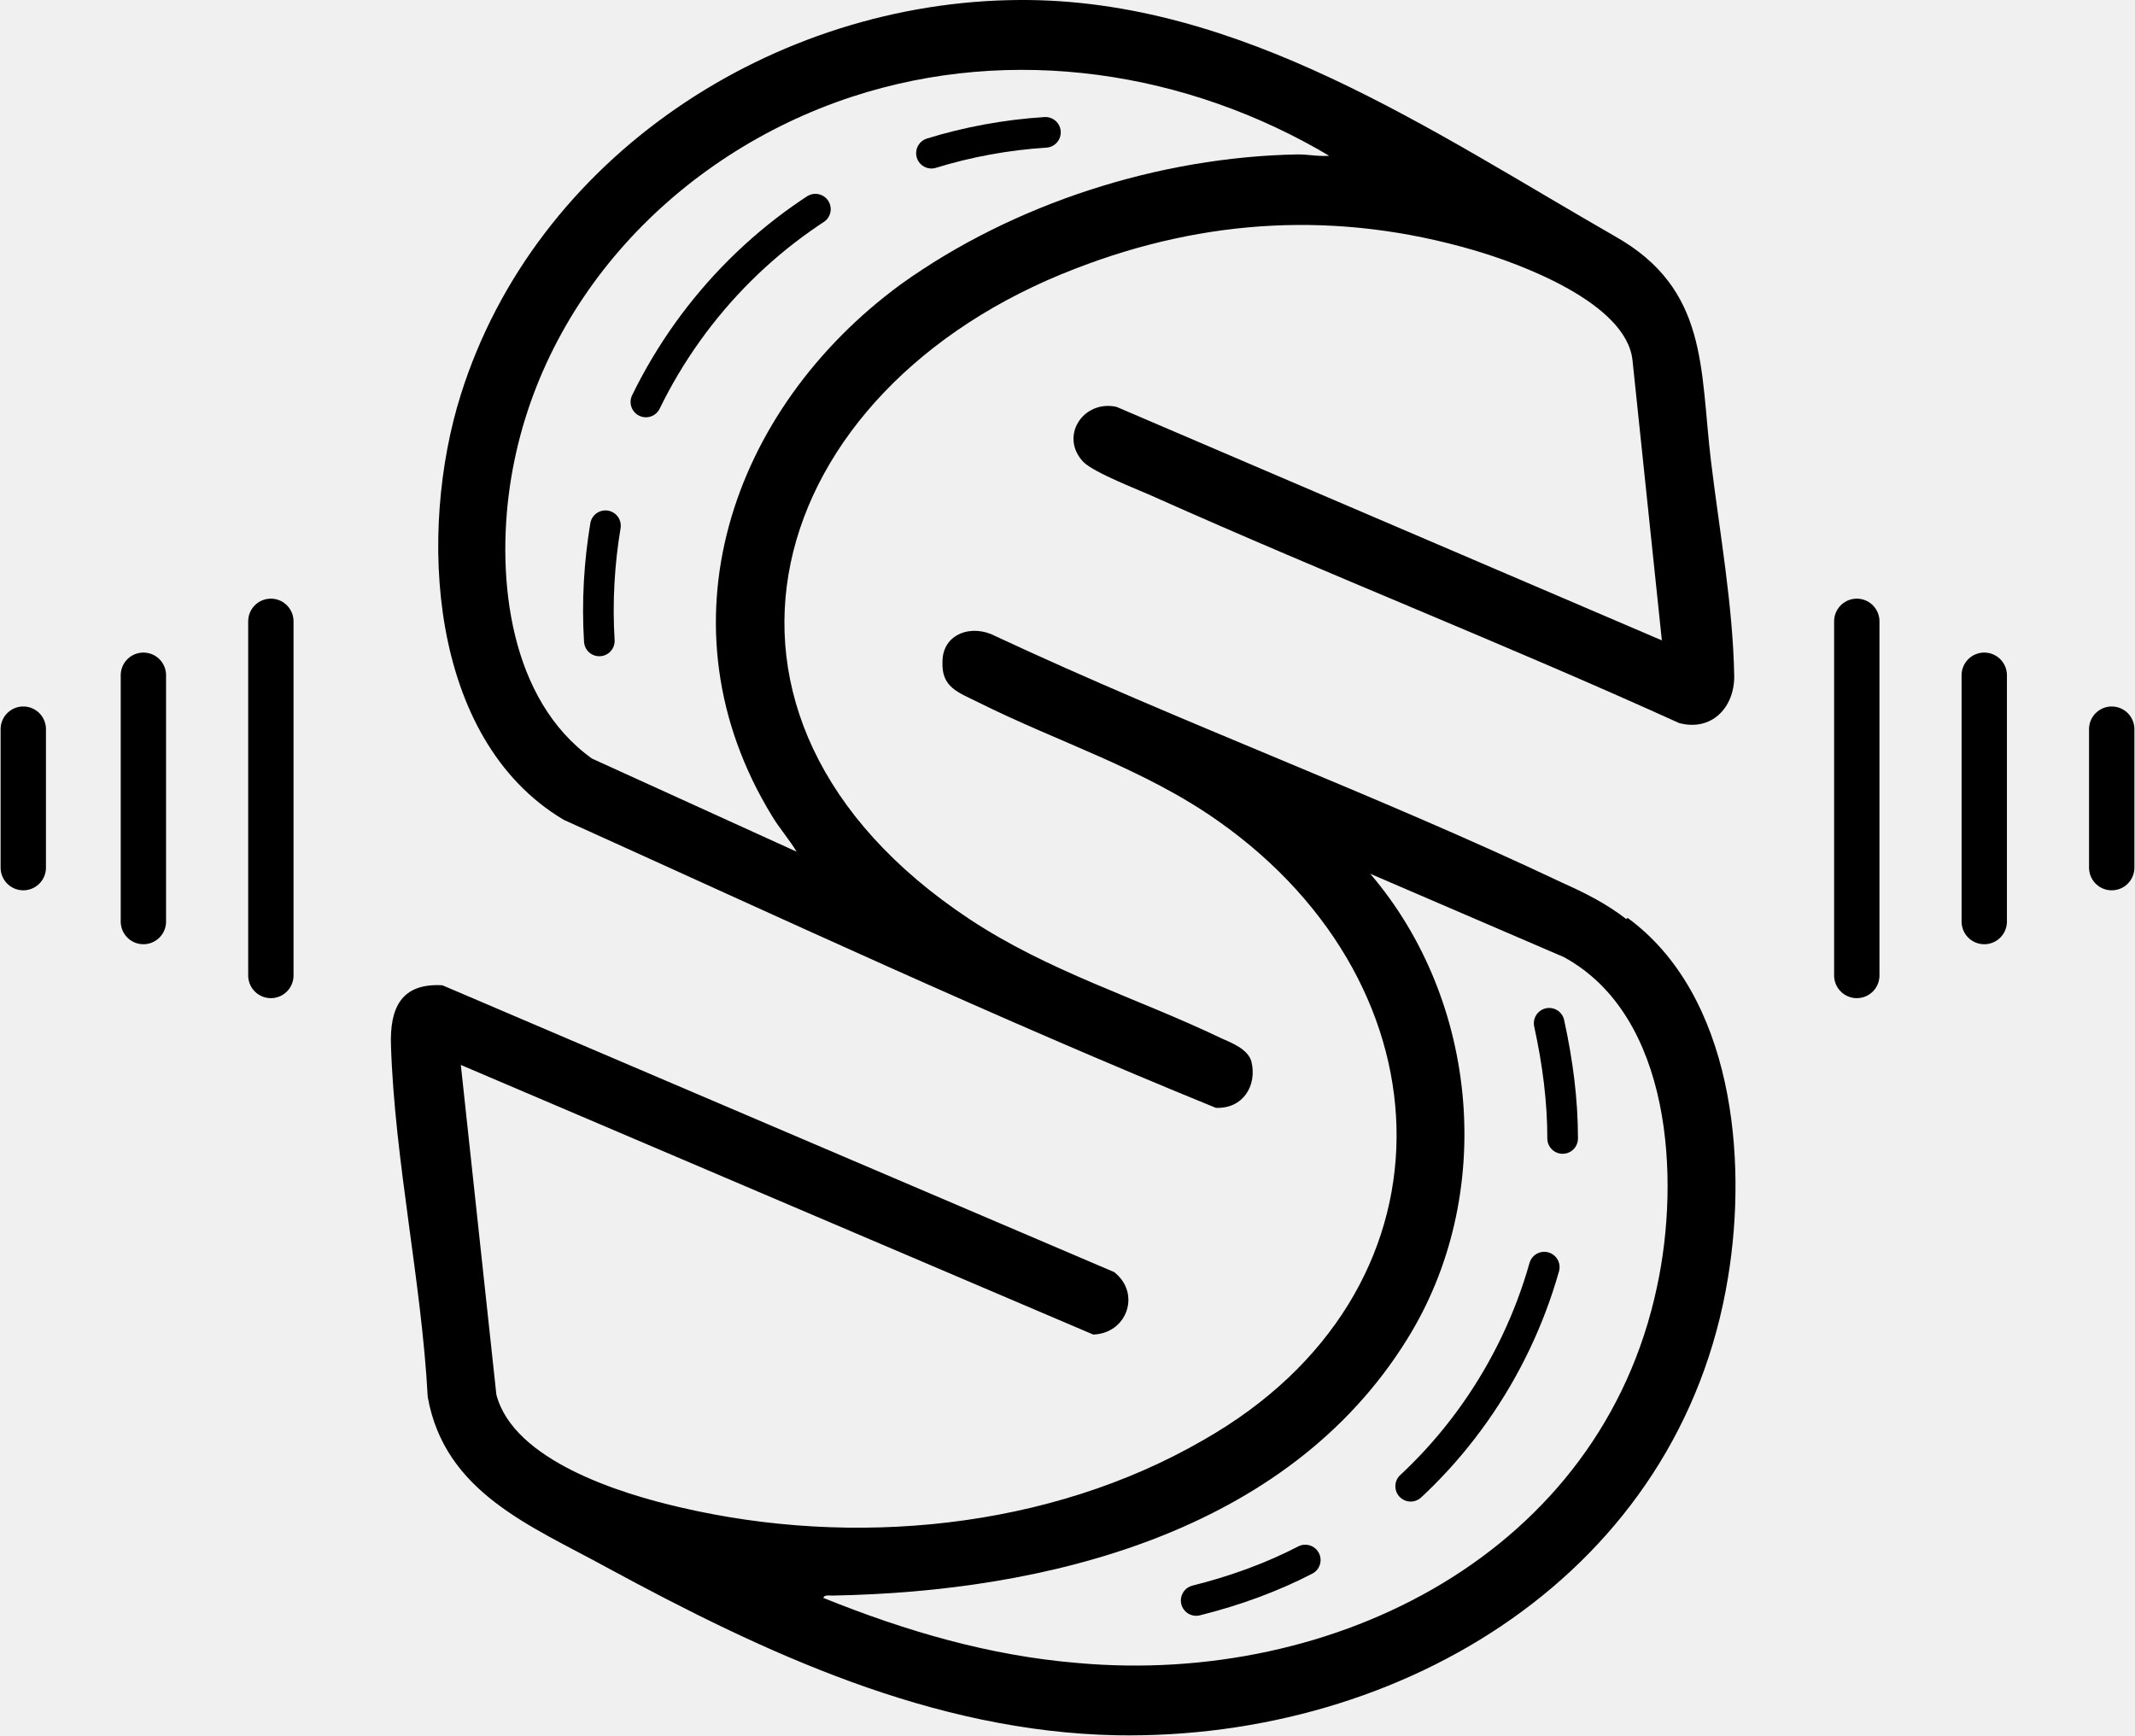
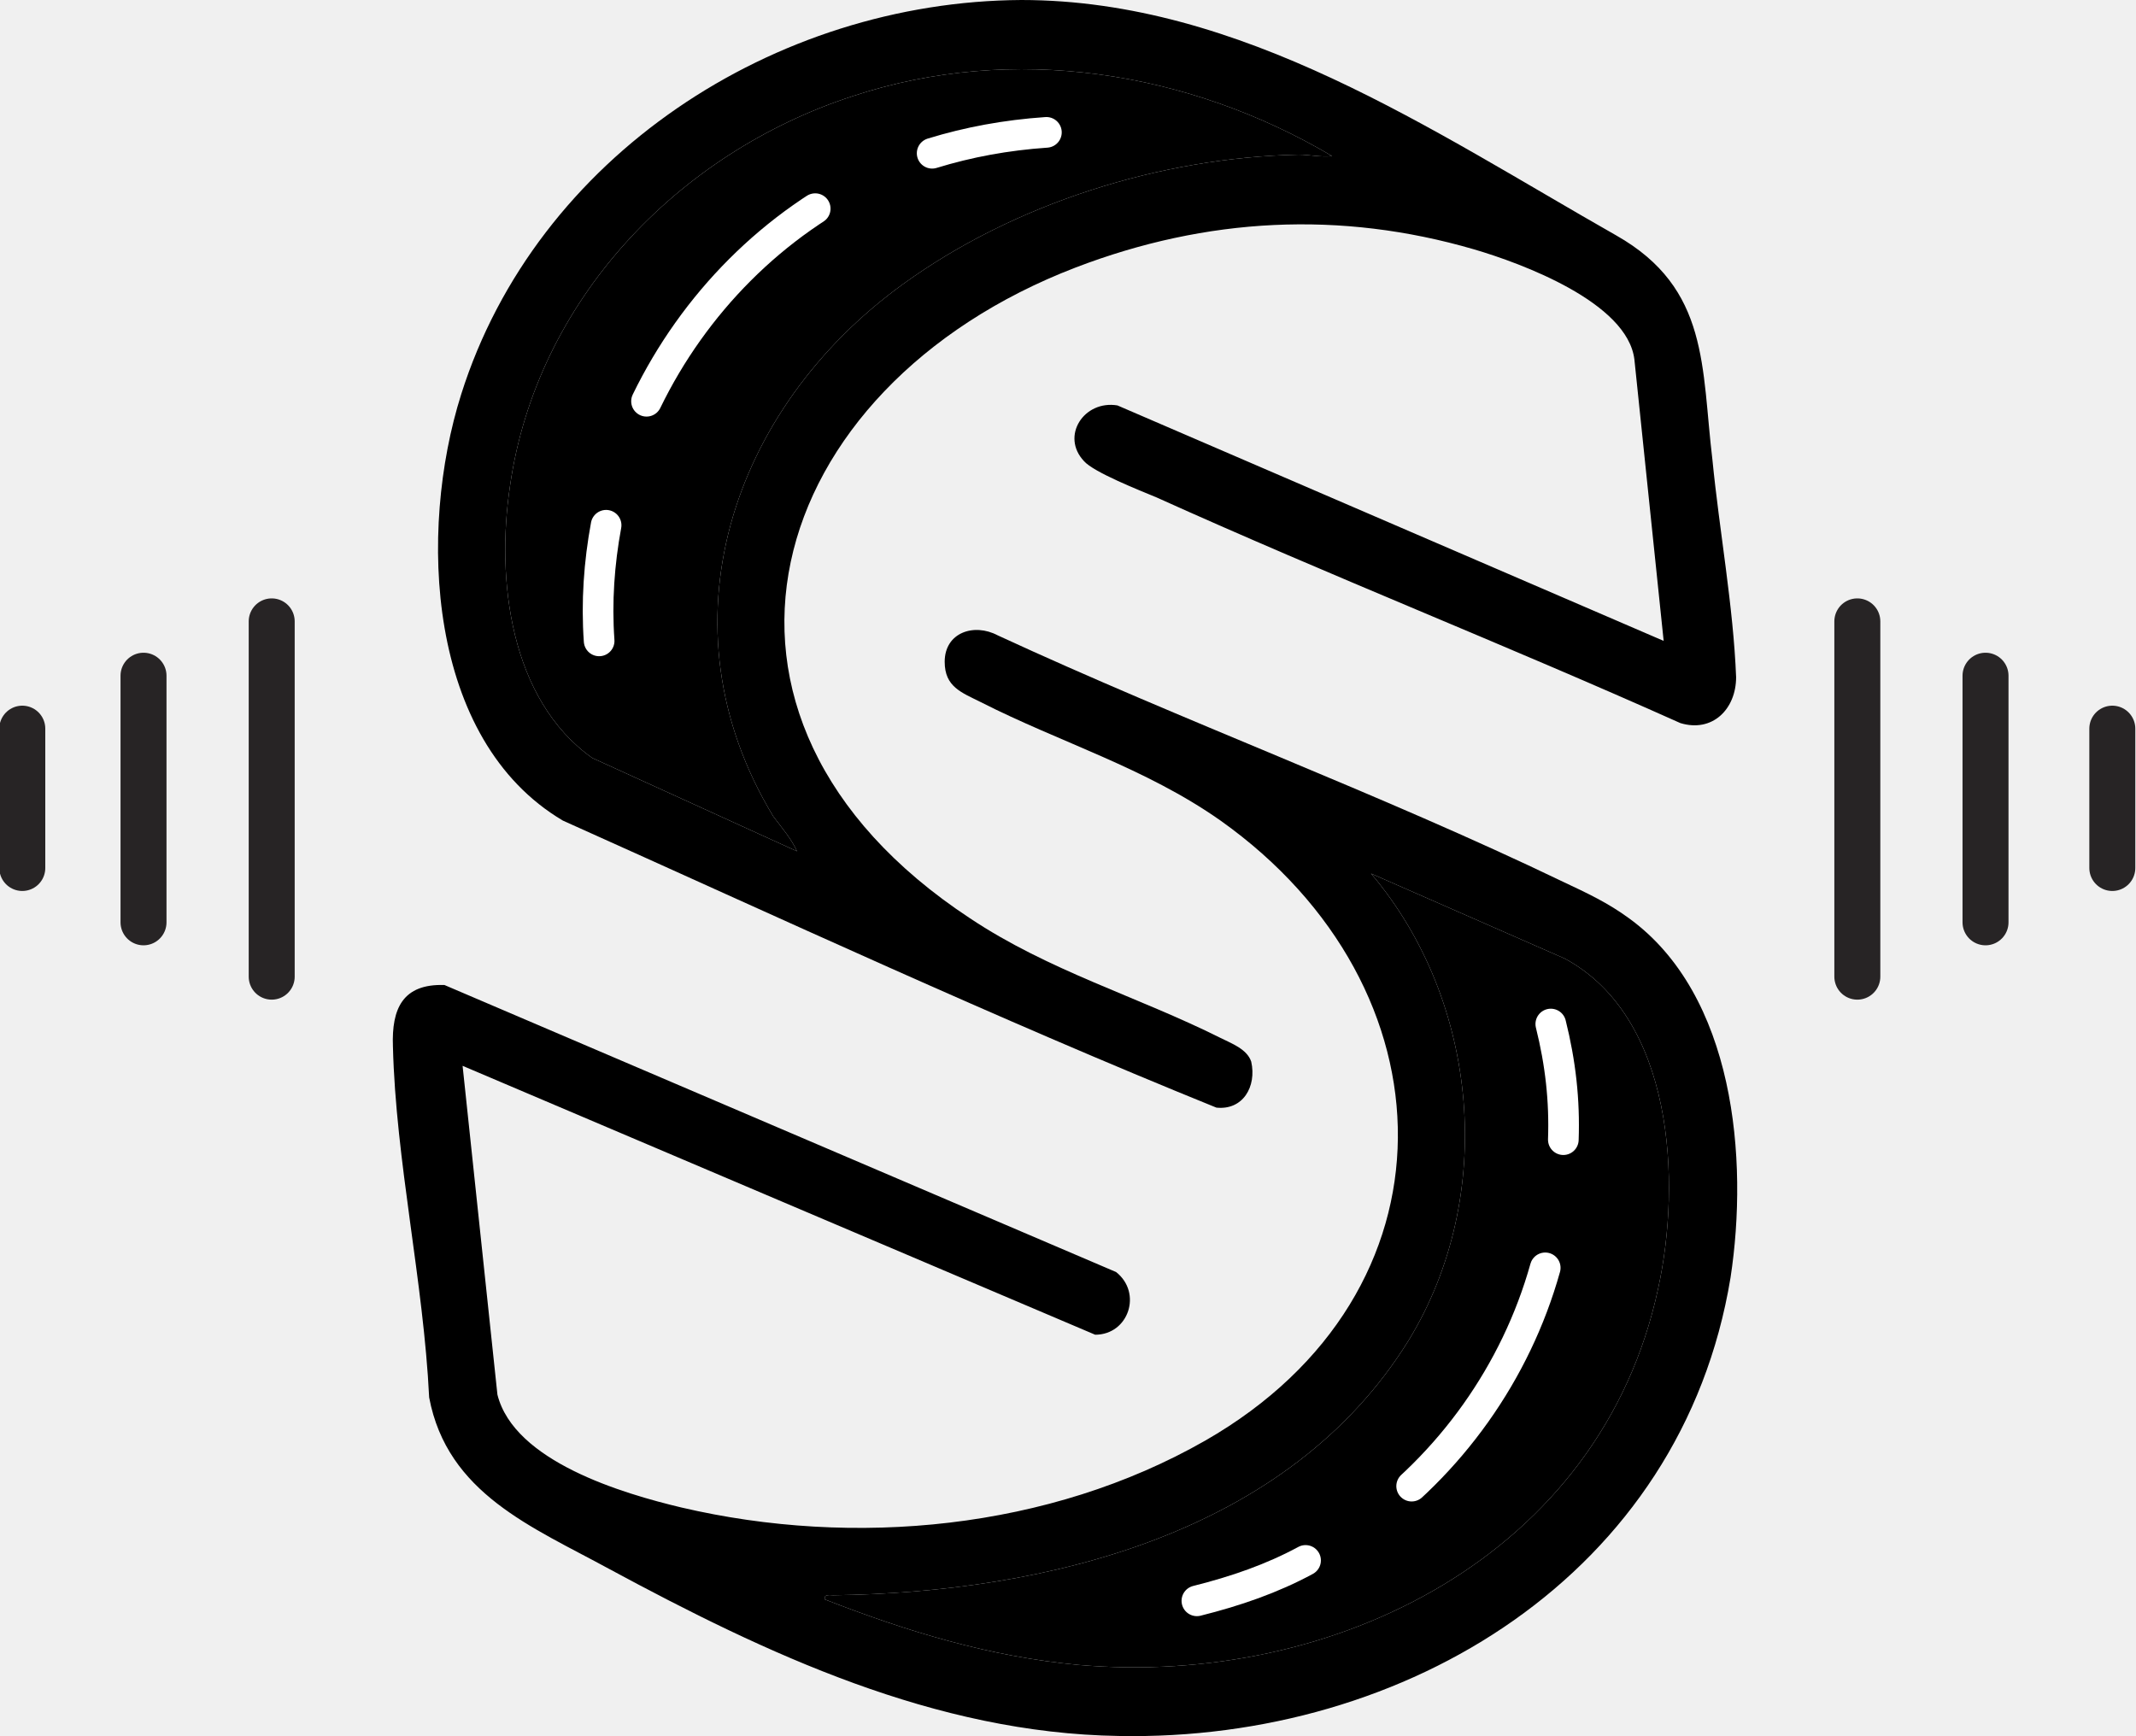
- <svg xmlns="http://www.w3.org/2000/svg" id="Layer_2" data-name="Layer 2" viewBox="0 0 17.42 14.16">
+ <svg xmlns="http://www.w3.org/2000/svg" id="Layer_2" data-name="Layer 2" viewBox="0 0 15.33 12.46">
  <defs>
    <style>
      .cls-1 {
-         stroke-width: .37px;
+         stroke-dasharray: 1.86 .93;
      }

      .cls-1, .cls-2, .cls-3 {
        fill: none;
-         stroke: #000;
        stroke-linecap: round;
        stroke-linejoin: round;
      }

-       .cls-2 {
-         stroke-dasharray: 2.12 1.06;
+       .cls-1, .cls-3 {
+         stroke: #fff;
+         stroke-width: .22px;
      }

-       .cls-2, .cls-3 {
-         stroke-width: .25px;
+       .cls-2 {
+         stroke: #272425;
+         stroke-width: .33px;
      }
    </style>
  </defs>
  <g id="BACKGROUND">
    <g>
-       <path d="M13.28,7.49c.86.63.98,1.96.82,2.93-.39,2.41-2.65,3.78-4.99,3.74-1.5-.03-2.87-.67-4.16-1.37-.62-.34-1.32-.61-1.46-1.39-.05-.94-.27-1.93-.3-2.87-.01-.3.08-.51.42-.49l5.48,2.34c.22.17.11.5-.17.51l-5.16-2.2.29,2.69c.14.54,1.02.81,1.5.92,1.41.33,3.01.18,4.27-.55,2.11-1.2,2.05-3.69.12-5.05-.61-.43-1.3-.64-1.96-.97-.16-.08-.3-.12-.29-.33,0-.23.24-.31.43-.21,1.52.71,3.1,1.29,4.62,2.01.2.09.36.17.53.3ZM6.72,13.04c.67.27,1.35.47,2.07.53,2.1.19,4.27-.9,4.73-3.07.19-.88.12-2.21-.76-2.69l-1.58-.68c.89,1.04,1.03,2.63.3,3.8-.98,1.58-2.95,2.06-4.69,2.09-.02,0-.08-.01-.07.03Z" />
-       <path d="M13.56,5.23l-.24-2.29c-.05-.47-.92-.79-1.3-.9-1.1-.32-2.18-.26-3.24.15-2.56.98-3.36,3.66-.87,5.31.65.43,1.36.64,2.05.97.09.04.22.09.25.19.05.2-.07.39-.29.38-1.79-.73-3.55-1.55-5.32-2.35-1.11-.66-1.19-2.36-.84-3.47C4.37,1.28,6.31.01,8.32,0c1.8-.01,3.36,1.07,4.86,1.93.76.43.69,1.08.78,1.83.07.58.18,1.18.19,1.76,0,.26-.19.45-.45.38-1.41-.64-2.86-1.21-4.27-1.84-.13-.06-.5-.2-.59-.29-.2-.21,0-.51.27-.45l4.46,1.91ZM10.86,1.28c-1.17-.7-2.6-.92-3.91-.49-1.43.47-2.57,1.67-2.79,3.18-.11.76,0,1.74.67,2.22l1.67.76c-.06-.1-.14-.19-.2-.29-.95-1.55-.34-3.32,1.05-4.34.92-.66,2.11-1.04,3.24-1.06.09,0,.18.02.27.01Z" />
      <g>
-         <path class="cls-3" d="M4.89,5.23c-.02-.32,0-.64.05-.94" />
-         <path class="cls-2" d="M5.27,3.28c.39-.8,1.04-1.45,1.84-1.83" />
-         <path class="cls-3" d="M7.6,1.25c.29-.09.61-.15.93-.17" />
+         <path d="M11.69,6.59c-.15-.11-.3-.18-.47-.26-1.33-.64-2.72-1.15-4.06-1.77-.17-.09-.38-.02-.38.19,0,.18.12.22.26.29.57.29,1.18.47,1.72.85,1.69,1.2,1.74,3.39-.11,4.45-1.12.64-2.52.77-3.76.48-.42-.1-1.2-.33-1.32-.81l-.25-2.36,4.54,1.93c.24,0,.34-.3.15-.45l-4.82-2.06c-.3-.01-.38.17-.37.44.02.82.22,1.69.26,2.52.13.69.74.93,1.29,1.23,1.13.61,2.34,1.18,3.66,1.2,2.06.04,4.04-1.16,4.39-3.29.13-.85.03-2.03-.73-2.58ZM11.9,9.25c-.41,1.91-2.32,2.86-4.16,2.7-.64-.06-1.23-.24-1.82-.47-.01-.04.04-.03.06-.03,1.53-.02,3.27-.44,4.13-1.83.63-1.03.51-2.43-.27-3.35l1.39.61c.78.42.84,1.6.67,2.37Z" />
+         <path d="M12.29,3.3c-.08-.66-.02-1.23-.69-1.61C10.28.94,8.91,0,7.33,0c-1.77.01-3.48,1.12-4.02,2.83-.31.98-.25,2.48.73,3.06,1.56.7,3.11,1.42,4.69,2.06.19.02.29-.15.25-.33-.03-.09-.14-.13-.22-.17-.6-.3-1.23-.48-1.8-.86-2.2-1.45-1.48-3.81.76-4.67.94-.36,1.9-.41,2.86-.13.34.1,1.1.38,1.15.79l.21,2.02-3.92-1.69c-.24-.04-.41.22-.24.4.07.08.4.21.52.26,1.24.56,2.51,1.06,3.76,1.62.23.07.4-.1.4-.33-.02-.51-.12-1.05-.17-1.56ZM9.32,1.11c-.99.02-2.04.35-2.84.93-1.23.89-1.76,2.45-.93,3.82.06.08.13.16.17.25l-1.47-.67c-.59-.42-.69-1.28-.59-1.95.19-1.33,1.2-2.39,2.46-2.8,1.15-.38,2.41-.18,3.44.43-.08.01-.16-.01-.24-.01Z" />
+         <path d="M9.56,1.12c-.08.01-.16-.01-.24-.01-.99.02-2.04.35-2.84.93-1.23.89-1.76,2.45-.93,3.82.06.08.13.16.17.25l-1.47-.67c-.59-.42-.69-1.28-.59-1.95.19-1.33,1.2-2.39,2.46-2.8,1.15-.38,2.41-.18,3.44.43Z" />
+         <path d="M11.9,9.25c-.41,1.91-2.32,2.86-4.16,2.7-.64-.06-1.23-.24-1.82-.47-.01-.04.04-.03.06-.03,1.53-.02,3.27-.44,4.13-1.83.63-1.03.51-2.43-.27-3.35l1.39.61c.78.42.84,1.6.67,2.37Z" />
+         <g>
+           <path class="cls-3" d="M4.3,4.6c-.02-.28,0-.56.05-.83" />
+           <path class="cls-1" d="M4.64,2.88c.34-.7.91-1.28,1.62-1.61" />
+           <path class="cls-3" d="M6.69,1.1c.26-.08.53-.13.82-.15" />
+         </g>
+         <g>
+           <path class="cls-3" d="M11.13,7.35c.07.28.1.55.09.83" />
+           <path class="cls-1" d="M11.09,9.1c-.21.75-.68,1.41-1.32,1.86" />
+           <path class="cls-3" d="M9.37,11.2c-.24.13-.5.22-.78.29" />
+         </g>
      </g>
      <g>
-         <path class="cls-3" d="M12.64,8.35c.07.32.11.63.11.94" />
-         <path class="cls-2" d="M12.6,10.34c-.24.85-.77,1.61-1.5,2.12" />
-         <path class="cls-3" d="M10.65,12.73c-.27.14-.57.25-.89.33" />
+         <line class="cls-2" x1="13.33" y1="4.46" x2="13.33" y2="7.01" />
+         <line class="cls-2" x1="14.25" y1="4.85" x2="14.25" y2="6.62" />
+         <line class="cls-2" x1="15.16" y1="5.23" x2="15.16" y2="6.23" />
      </g>
      <g>
-         <line class="cls-1" x1="15.15" y1="5.07" x2="15.15" y2="7.96" />
-         <line class="cls-1" x1="16.19" y1="5.51" x2="16.19" y2="7.52" />
-         <line class="cls-1" x1="17.23" y1="5.95" x2="17.23" y2="7.08" />
+         <line class="cls-2" x1="1.95" y1="4.46" x2="1.95" y2="7.01" />
+         <line class="cls-2" x1="1.03" y1="4.85" x2="1.03" y2="6.62" />
      </g>
-       <g>
-         <line class="cls-1" x1="2.21" y1="5.07" x2="2.21" y2="7.96" />
-         <line class="cls-1" x1="1.17" y1="5.51" x2="1.17" y2="7.52" />
-       </g>
-       <line class="cls-1" x1=".19" y1="5.95" x2=".19" y2="7.08" />
+       <line class="cls-2" x1=".16" y1="5.23" x2=".16" y2="6.23" />
    </g>
  </g>
</svg>
